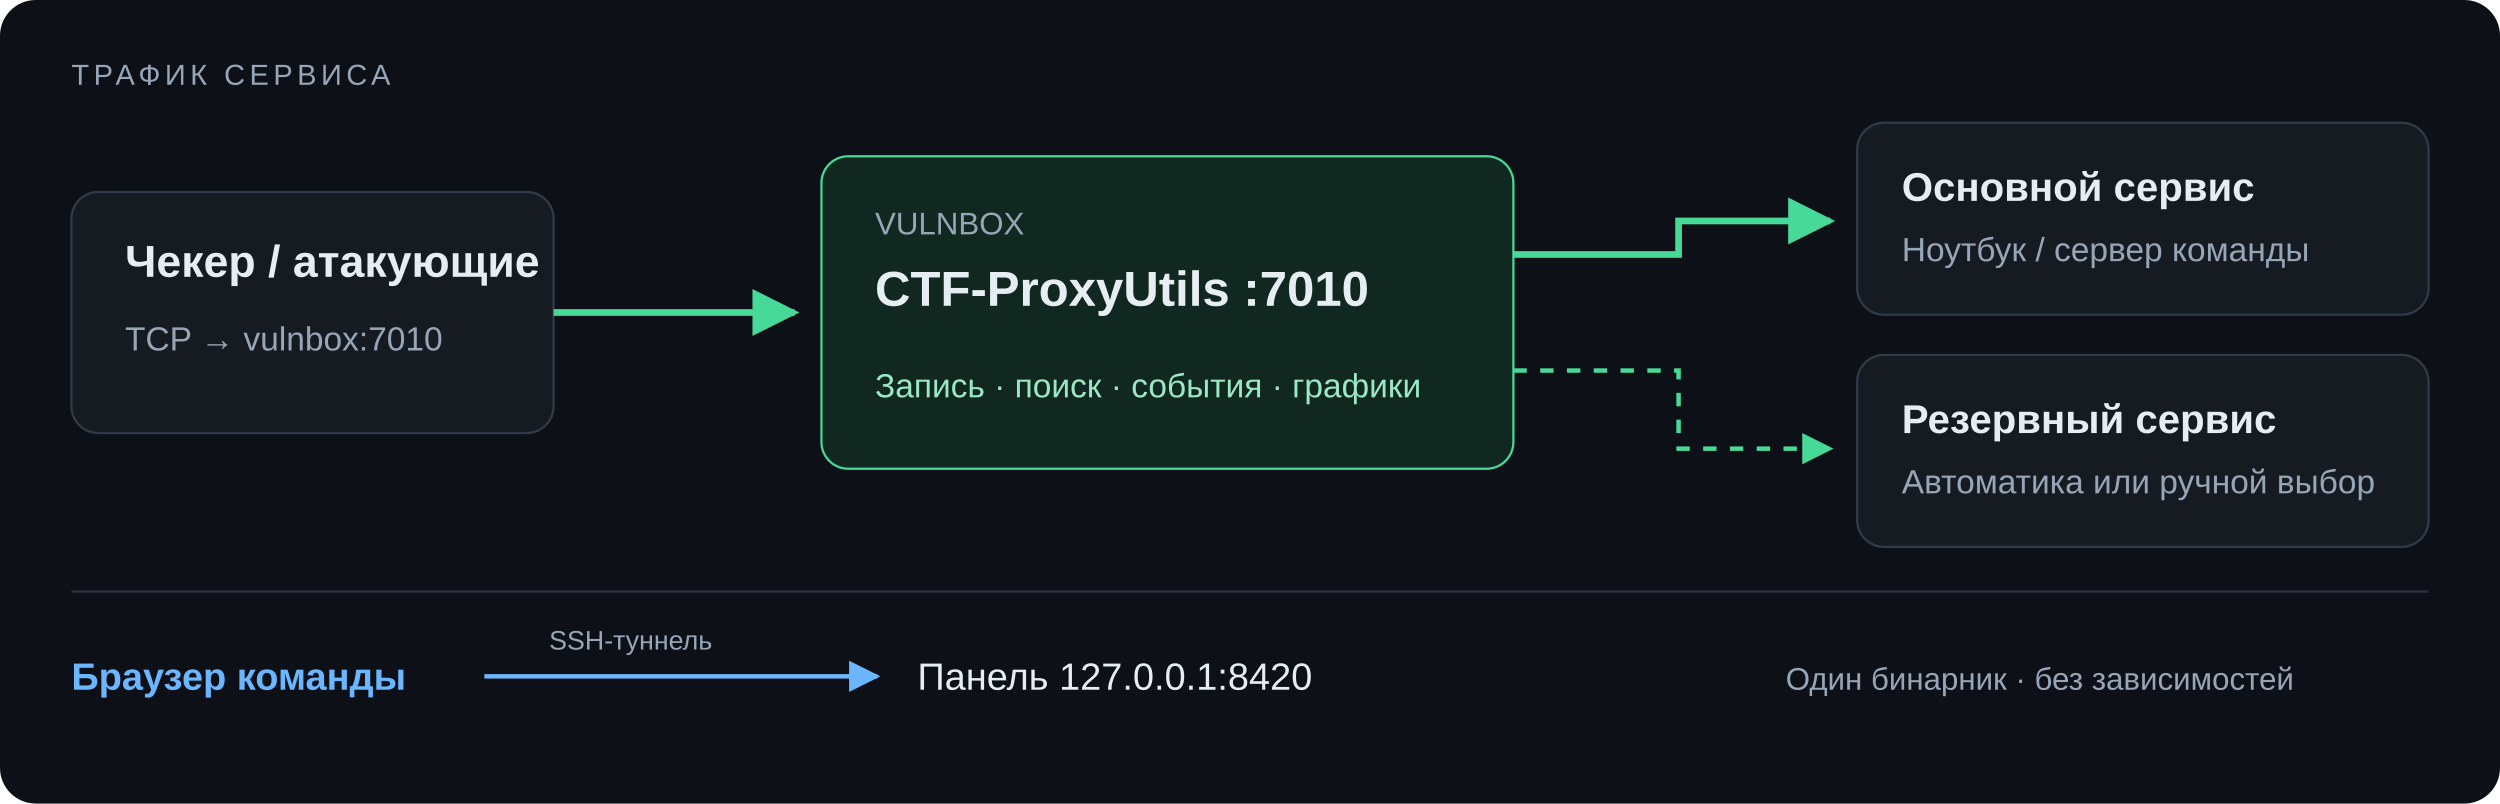
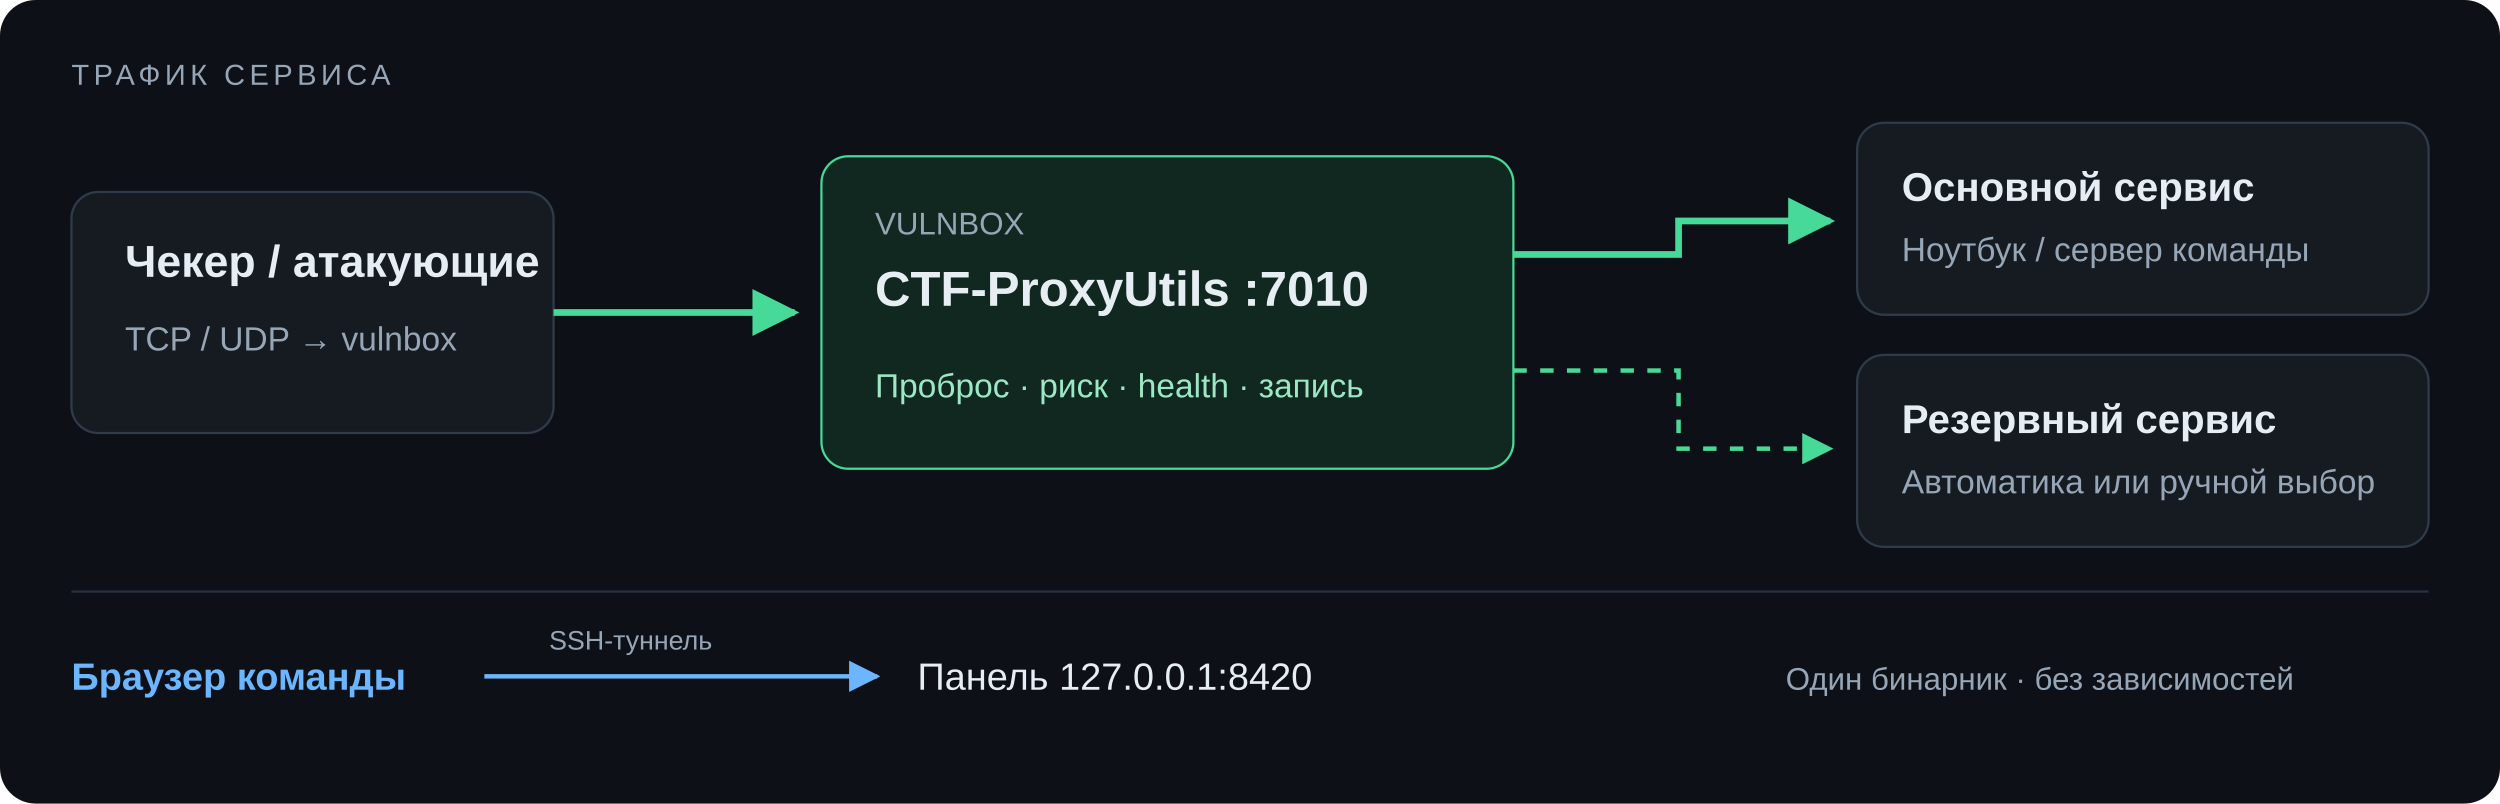
<svg xmlns="http://www.w3.org/2000/svg" width="1120" height="360" viewBox="0 0 1120 360" role="img" aria-labelledby="title desc">
  <defs>
    <marker id="arrow" viewBox="0 0 10 10" refX="9" refY="5" markerWidth="7" markerHeight="7" orient="auto">
      <path d="M0 0 10 5 0 10Z" fill="#47d997" />
    </marker>
    <marker id="blue" viewBox="0 0 10 10" refX="9" refY="5" markerWidth="7" markerHeight="7" orient="auto">
      <path d="M0 0 10 5 0 10Z" fill="#6cb6ff" />
    </marker>
  </defs>
  <rect width="1120" height="360" rx="16" fill="#0d1117" />
  <g font-family="Segoe UI,Arial,sans-serif">
    <text x="32" y="38" fill="#97a6b7" font-size="13" letter-spacing="2">ТРАФИК СЕРВИСА</text>
    <rect x="32" y="86" width="216" height="108" rx="12" fill="#161b22" stroke="#303b49" />
    <text x="56" y="124" fill="#e6edf3" font-size="20" font-weight="600">Чекер / атакующие</text>
-     <text x="56" y="157" fill="#97a6b7" font-size="15">TCP → vulnbox:7010</text>
+     <text x="56" y="157" fill="#97a6b7" font-size="15">TCP / UDP → vulnbox</text>
    <path d="M248 140H356" fill="none" stroke="#47d997" stroke-width="3" marker-end="url(#arrow)" />
    <rect x="368" y="70" width="310" height="140" rx="12" fill="#10281f" stroke="#47d997" />
    <text x="392" y="105" fill="#97a6b7" font-size="14">VULNBOX</text>
    <text x="392" y="137" fill="#e6edf3" font-size="22" font-weight="600">CTF-ProxyUtils :7010</text>
-     <text x="392" y="178" fill="#9ce8c4" font-size="15">Запись · поиск · события · графики</text>
+     <text x="392" y="178" fill="#9ce8c4" font-size="15">Проброс · риск · health · запись</text>
    <path d="M678 114H752V99H820" fill="none" stroke="#47d997" stroke-width="3" marker-end="url(#arrow)" />
    <path d="M678 166H752V201H820" fill="none" stroke="#47d997" stroke-width="2" stroke-dasharray="6 6" marker-end="url(#arrow)" />
    <rect x="832" y="55" width="256" height="86" rx="12" fill="#161b22" stroke="#303b49" />
    <text x="852" y="90" fill="#e6edf3" font-size="18" font-weight="600">Основной сервис</text>
    <text x="852" y="117" fill="#97a6b7" font-size="15">Ноутбук / сервер команды</text>
    <rect x="832" y="159" width="256" height="86" rx="12" fill="#161b22" stroke="#303b49" />
    <text x="852" y="194" fill="#e6edf3" font-size="18" font-weight="600">Резервный сервис</text>
    <text x="852" y="221" fill="#97a6b7" font-size="15">Автоматика или ручной выбор</text>
    <path d="M32 265H1088" stroke="#273240" />
    <text x="32" y="309" fill="#6cb6ff" font-size="17" font-weight="600">Браузер команды</text>
    <path d="M217 303H393" stroke="#6cb6ff" stroke-width="2" marker-end="url(#blue)" />
    <text x="246" y="291" fill="#97a6b7" font-size="12">SSH-туннель</text>
    <text x="411" y="309" fill="#e6edf3" font-size="17">Панель 127.0.0.1:8420</text>
    <text x="800" y="309" fill="#97a6b7" font-size="14">Один бинарник · без зависимостей</text>
  </g>
</svg>
